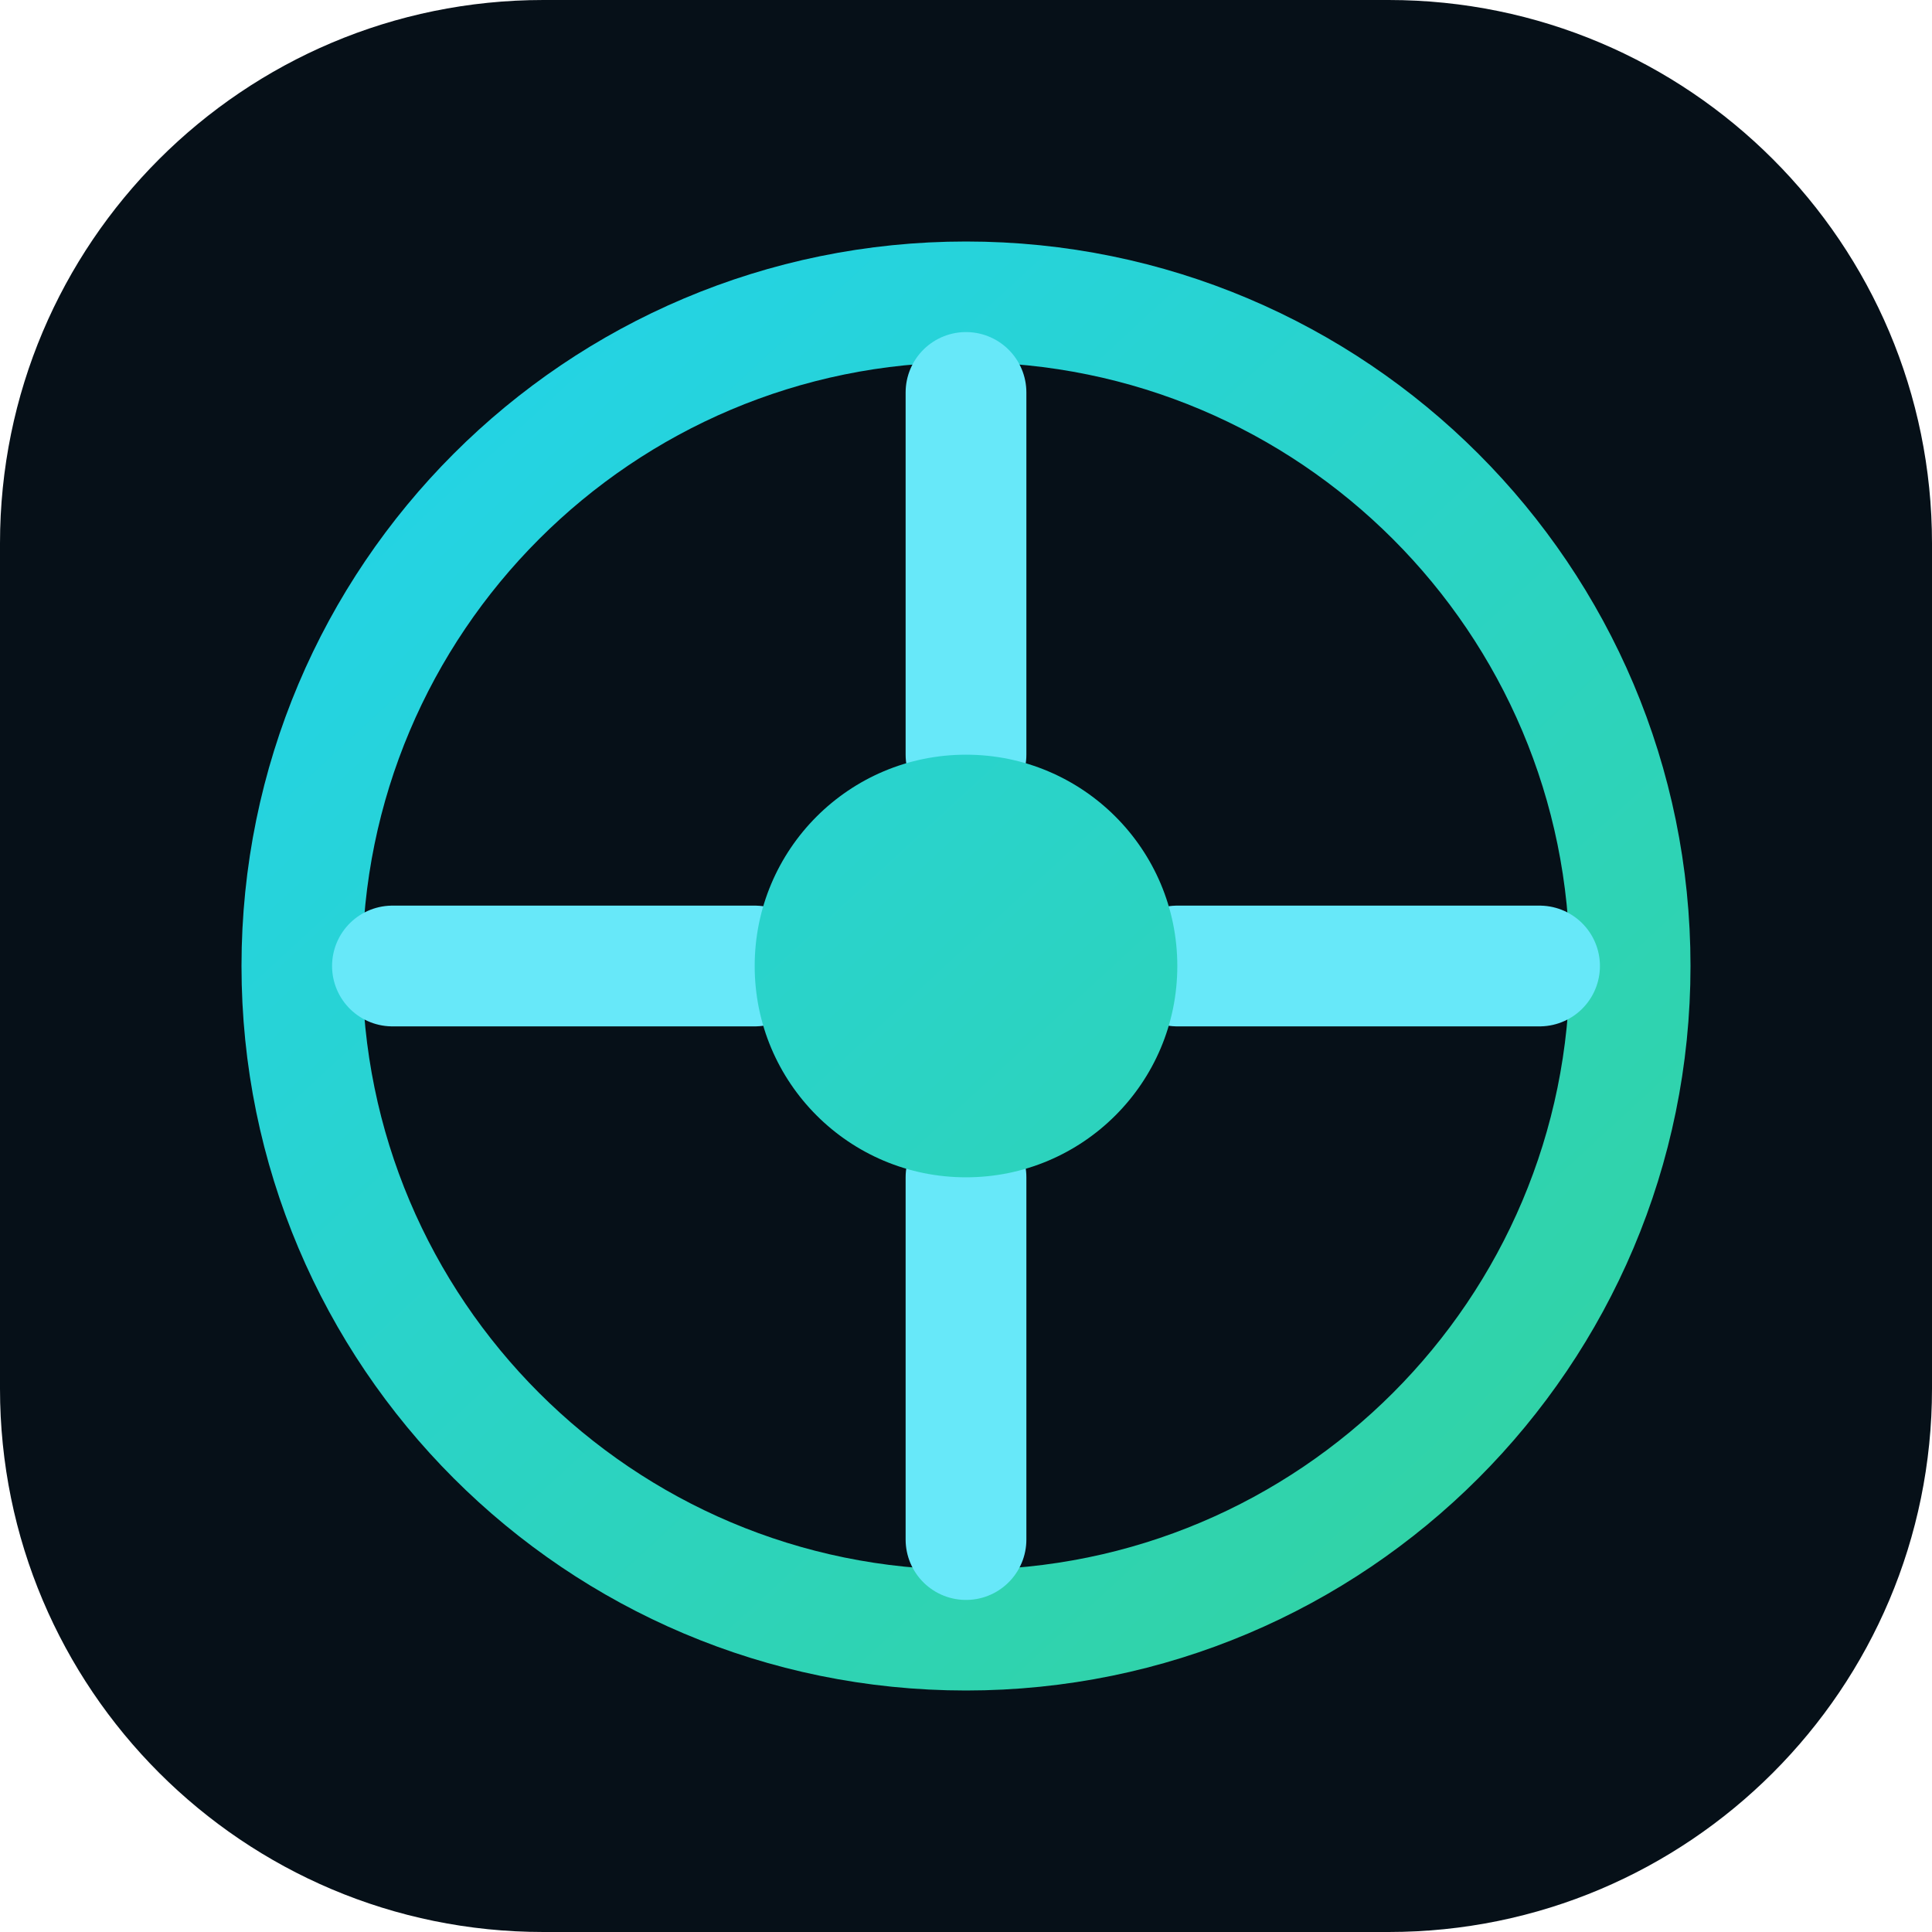
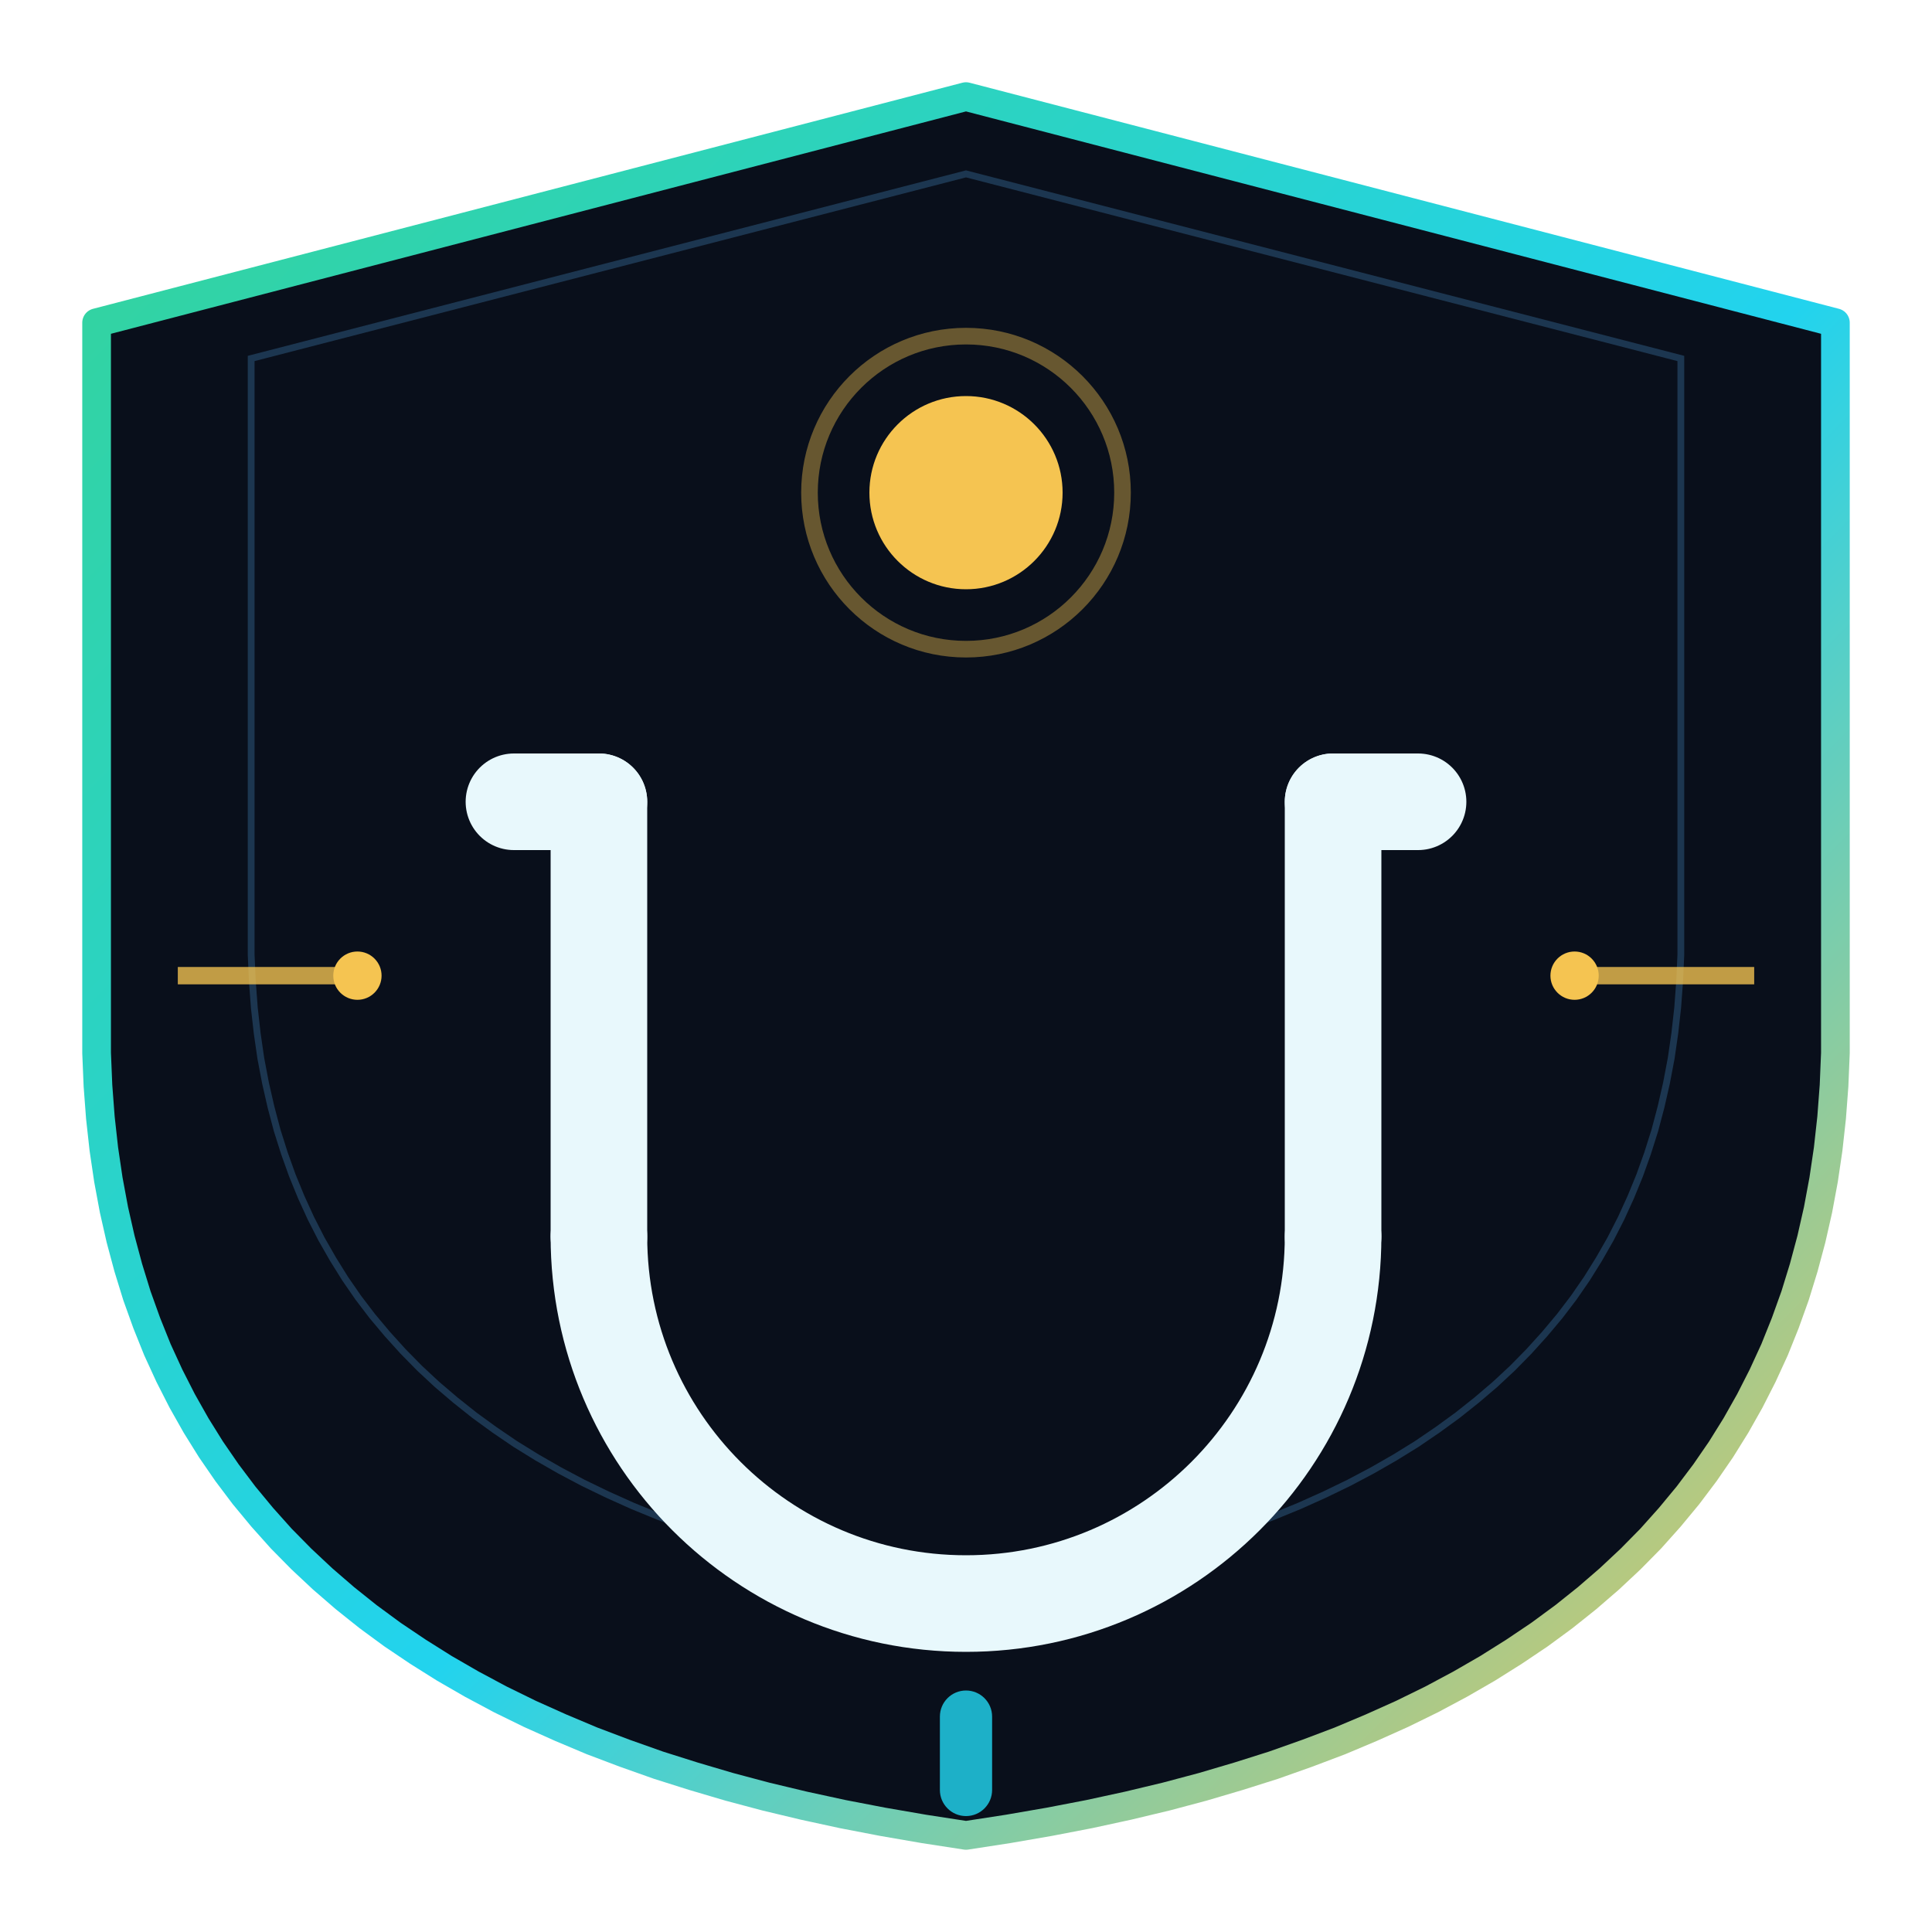
- <svg xmlns="http://www.w3.org/2000/svg" viewBox="0 0 64 64">
+ <svg xmlns="http://www.w3.org/2000/svg" viewBox="0 0 128 128" role="img" aria-label="شعار أبو نواف — Abu Nawaf Ethical Hacker">
  <defs>
-     <linearGradient id="g" x1="10" y1="8" x2="56" y2="58" gradientUnits="userSpaceOnUse">
-       <stop stop-color="#22d3ee" />
-       <stop offset="1" stop-color="#34d399" />
+     <linearGradient id="anRim" x1="0" y1="0" x2="1" y2="1">
+       <stop offset="0" stop-color="#34D399" />
+       <stop offset=".55" stop-color="#22D3EE" />
+       <stop offset="1" stop-color="#F5C451" />
    </linearGradient>
  </defs>
-   <rect width="64" height="64" rx="18" fill="#061018" />
-   <circle cx="32" cy="32" r="22" fill="none" stroke="url(#g)" stroke-width="4" />
-   <path d="M32 13v12m0 14v12M13 32h12m14 0h12" stroke="#67e8f9" stroke-width="4" stroke-linecap="round" />
-   <circle cx="32" cy="32" r="7" fill="url(#g)" />
+   <path d="M64.0 6.4 L121.6 21.38 L121.6 69.76 L121.6 69.76 L121.51 71.93 L121.35 74.05 L121.12 76.13 L120.82 78.16 L120.45 80.15 L120.01 82.09 L119.5 83.99 L118.93 85.84 L118.28 87.65 L117.57 89.42 L116.78 91.14 L115.93 92.81 L115.01 94.44 L114.02 96.03 L112.96 97.57 L111.83 99.07 L110.63 100.52 L109.37 101.93 L108.03 103.29 L106.62 104.61 L105.15 105.88 L103.61 107.11 L101.99 108.3 L100.31 109.43 L98.56 110.53 L96.74 111.58 L94.85 112.59 L92.89 113.55 L90.86 114.46 L88.77 115.34 L86.6 116.16 L84.37 116.95 L82.06 117.68 L79.69 118.38 L77.25 119.03 L74.74 119.63 L72.16 120.19 L69.51 120.7 L66.79 121.17 L64.0 121.6 L61.21 121.17 L58.49 120.7 L55.84 120.19 L53.26 119.63 L50.75 119.03 L48.31 118.38 L45.94 117.68 L43.63 116.95 L41.4 116.16 L39.23 115.34 L37.14 114.46 L35.11 113.55 L33.15 112.59 L31.26 111.58 L29.44 110.53 L27.69 109.43 L26.01 108.3 L24.39 107.11 L22.85 105.88 L21.38 104.61 L19.97 103.29 L18.63 101.93 L17.37 100.52 L16.17 99.07 L15.04 97.57 L13.98 96.03 L12.99 94.44 L12.07 92.81 L11.22 91.14 L10.43 89.42 L9.72 87.65 L9.07 85.84 L8.5 83.99 L7.99 82.09 L7.55 80.15 L7.18 78.16 L6.88 76.13 L6.65 74.05 L6.49 71.93 L6.4 69.76 L6.4 21.38 Z" fill="#090F1B" stroke="url(#anRim)" stroke-width="1.9" stroke-linejoin="round" />
+   <path d="M64.0 11.52 L111.36 23.75 L111.36 63.26 L111.36 63.26 L111.28 65.03 L111.15 66.77 L110.96 68.46 L110.72 70.12 L110.41 71.75 L110.05 73.33 L109.64 74.88 L109.16 76.4 L108.63 77.88 L108.04 79.32 L107.4 80.72 L106.7 82.09 L105.94 83.42 L105.13 84.72 L104.26 85.98 L103.33 87.2 L102.34 88.38 L101.3 89.53 L100.2 90.65 L99.05 91.72 L97.83 92.76 L96.56 93.77 L95.24 94.73 L93.86 95.67 L92.42 96.56 L90.92 97.42 L89.37 98.24 L87.76 99.02 L86.09 99.77 L84.36 100.48 L82.58 101.16 L80.75 101.8 L78.85 102.4 L76.9 102.97 L74.89 103.5 L72.83 103.99 L70.71 104.45 L68.53 104.87 L66.29 105.25 L64.0 105.6 L61.71 105.25 L59.47 104.87 L57.29 104.45 L55.17 103.99 L53.11 103.5 L51.1 102.97 L49.15 102.4 L47.25 101.8 L45.42 101.16 L43.64 100.48 L41.91 99.77 L40.24 99.02 L38.63 98.24 L37.08 97.42 L35.58 96.56 L34.14 95.67 L32.76 94.73 L31.44 93.77 L30.17 92.76 L28.95 91.72 L27.8 90.65 L26.7 89.53 L25.66 88.38 L24.67 87.2 L23.74 85.98 L22.87 84.72 L22.06 83.42 L21.3 82.09 L20.6 80.72 L19.96 79.32 L19.37 77.88 L18.84 76.4 L18.36 74.88 L17.95 73.33 L17.59 71.75 L17.28 70.12 L17.04 68.46 L16.85 66.77 L16.72 65.03 L16.64 63.26 L16.64 23.75 Z" fill="none" stroke="#1C3650" stroke-width=".45" />
+   <path d="M39.68 81.92 A24.32 24.32 0 0 0 88.32 81.92" fill="none" stroke="#E8F8FC" stroke-width="6.4" stroke-linecap="round" />
+   <path d="M39.68 53.12 L39.68 81.92 M88.32 53.12 L88.32 81.92" fill="none" stroke="#E8F8FC" stroke-width="6.4" stroke-linecap="round" />
+   <path d="M34.05 53.12 L39.68 53.12 M88.32 53.12 L93.95 53.12" fill="none" stroke="#E8F8FC" stroke-width="6.4" stroke-linecap="round" />
+   <circle cx="64.0" cy="32.64" r="10.37" fill="none" stroke="#F5C451" stroke-opacity=".4" stroke-width="1.1" />
+   <circle cx="64.0" cy="32.64" r="6.4" fill="#F5C451" />
+   <path d="M116.22 64.64 H104.32" stroke="#F5C451" stroke-opacity=".78" stroke-width="1.15" />
+   <path d="M11.78 64.64 H23.68" stroke="#F5C451" stroke-opacity=".78" stroke-width="1.15" />
+   <circle cx="104.32" cy="64.64" r="1.6" fill="#F5C451" />
+   <circle cx="23.68" cy="64.64" r="1.6" fill="#F5C451" />
+   <rect x="62.27" y="112.0" width="3.46" height="8.32" rx="1.73" fill="#22D3EE" fill-opacity=".82" />
</svg>
